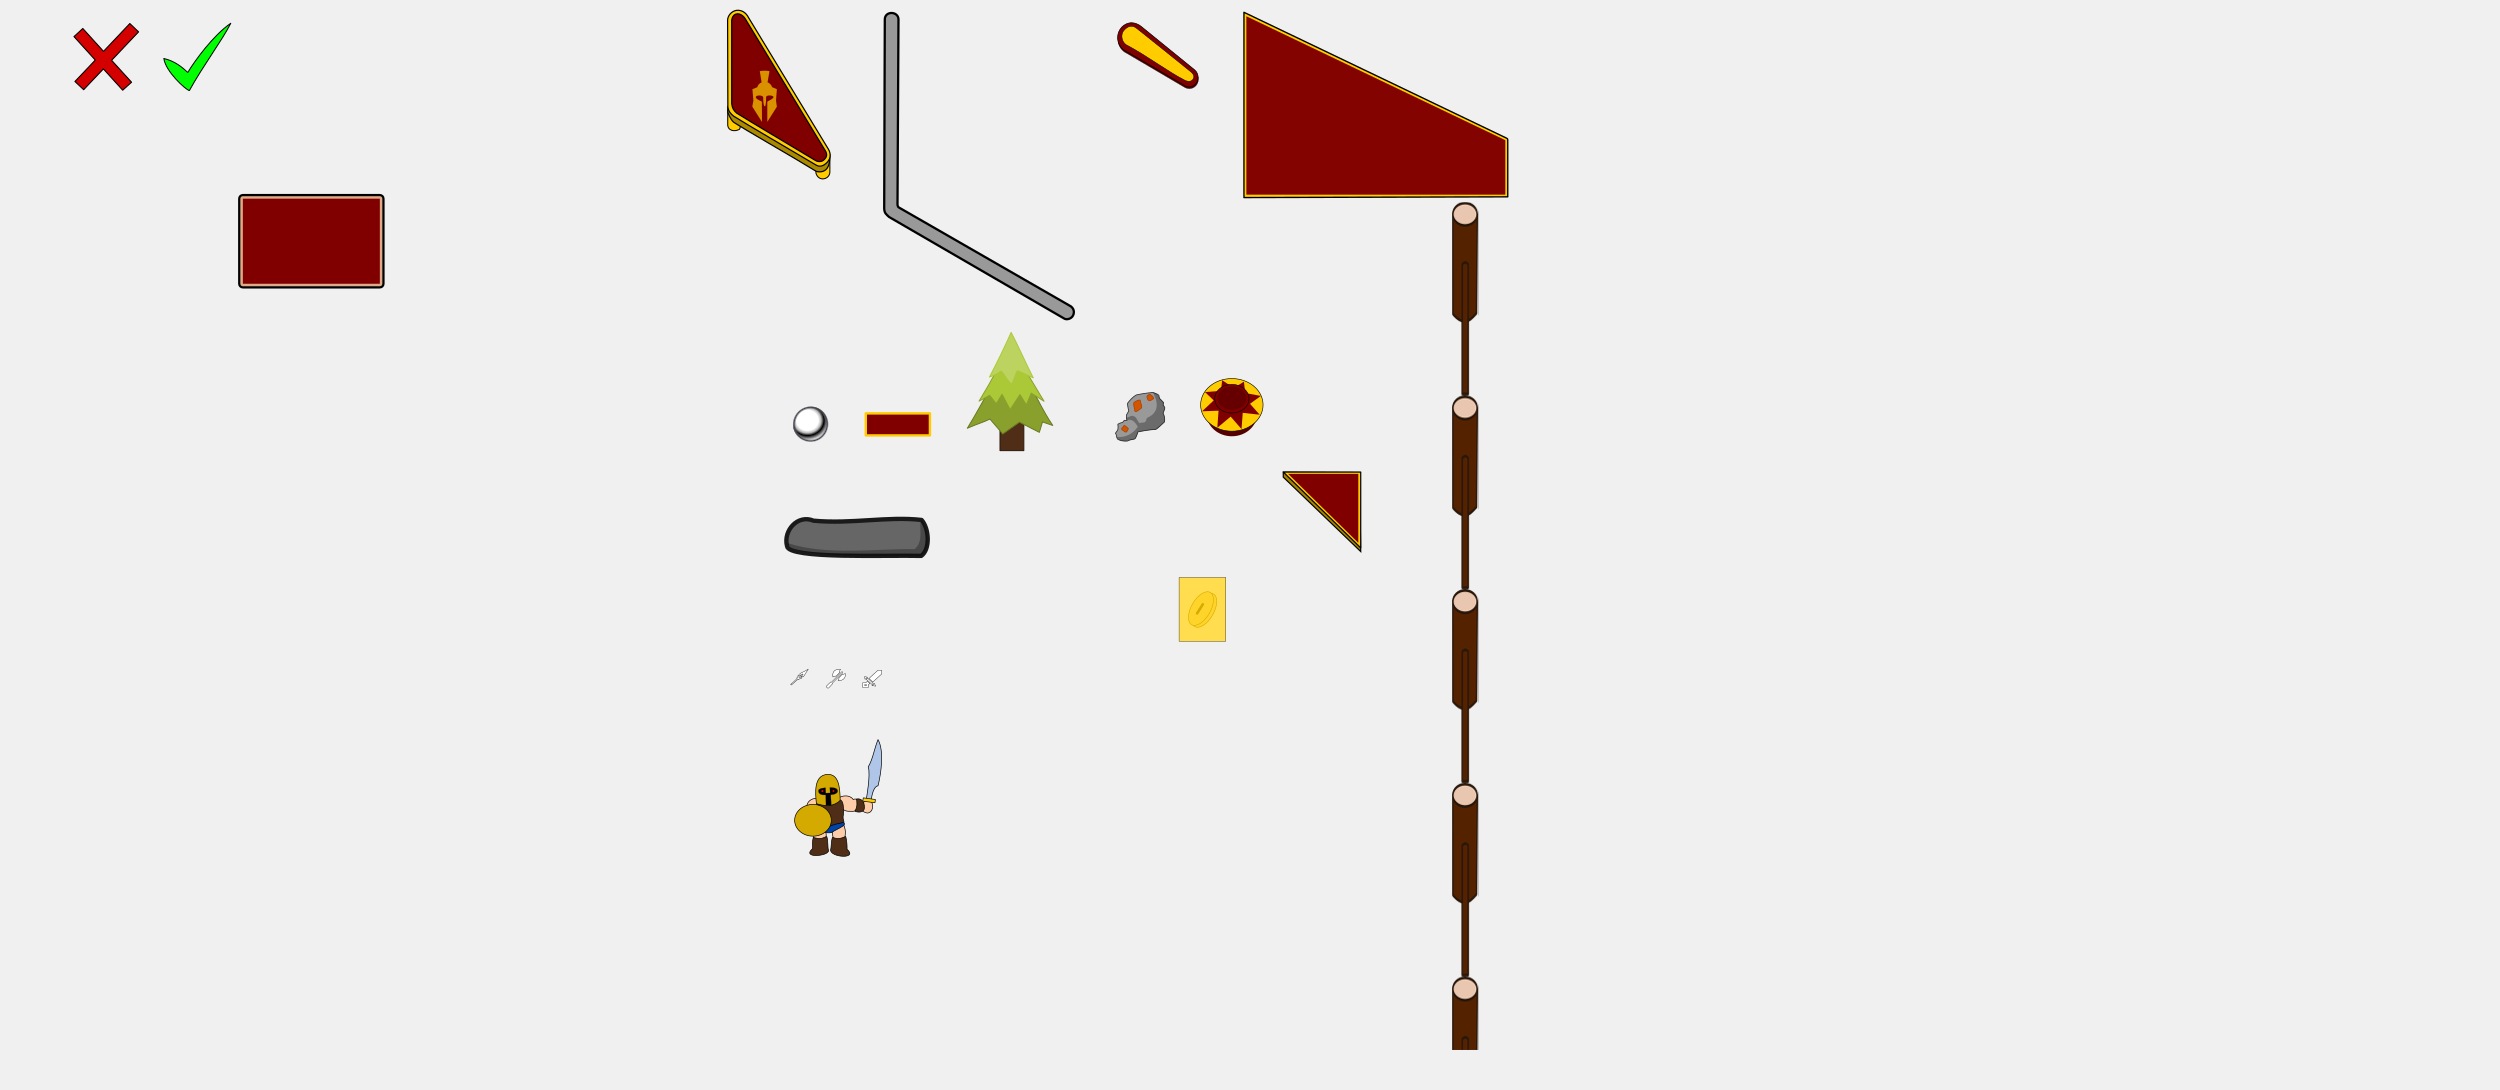
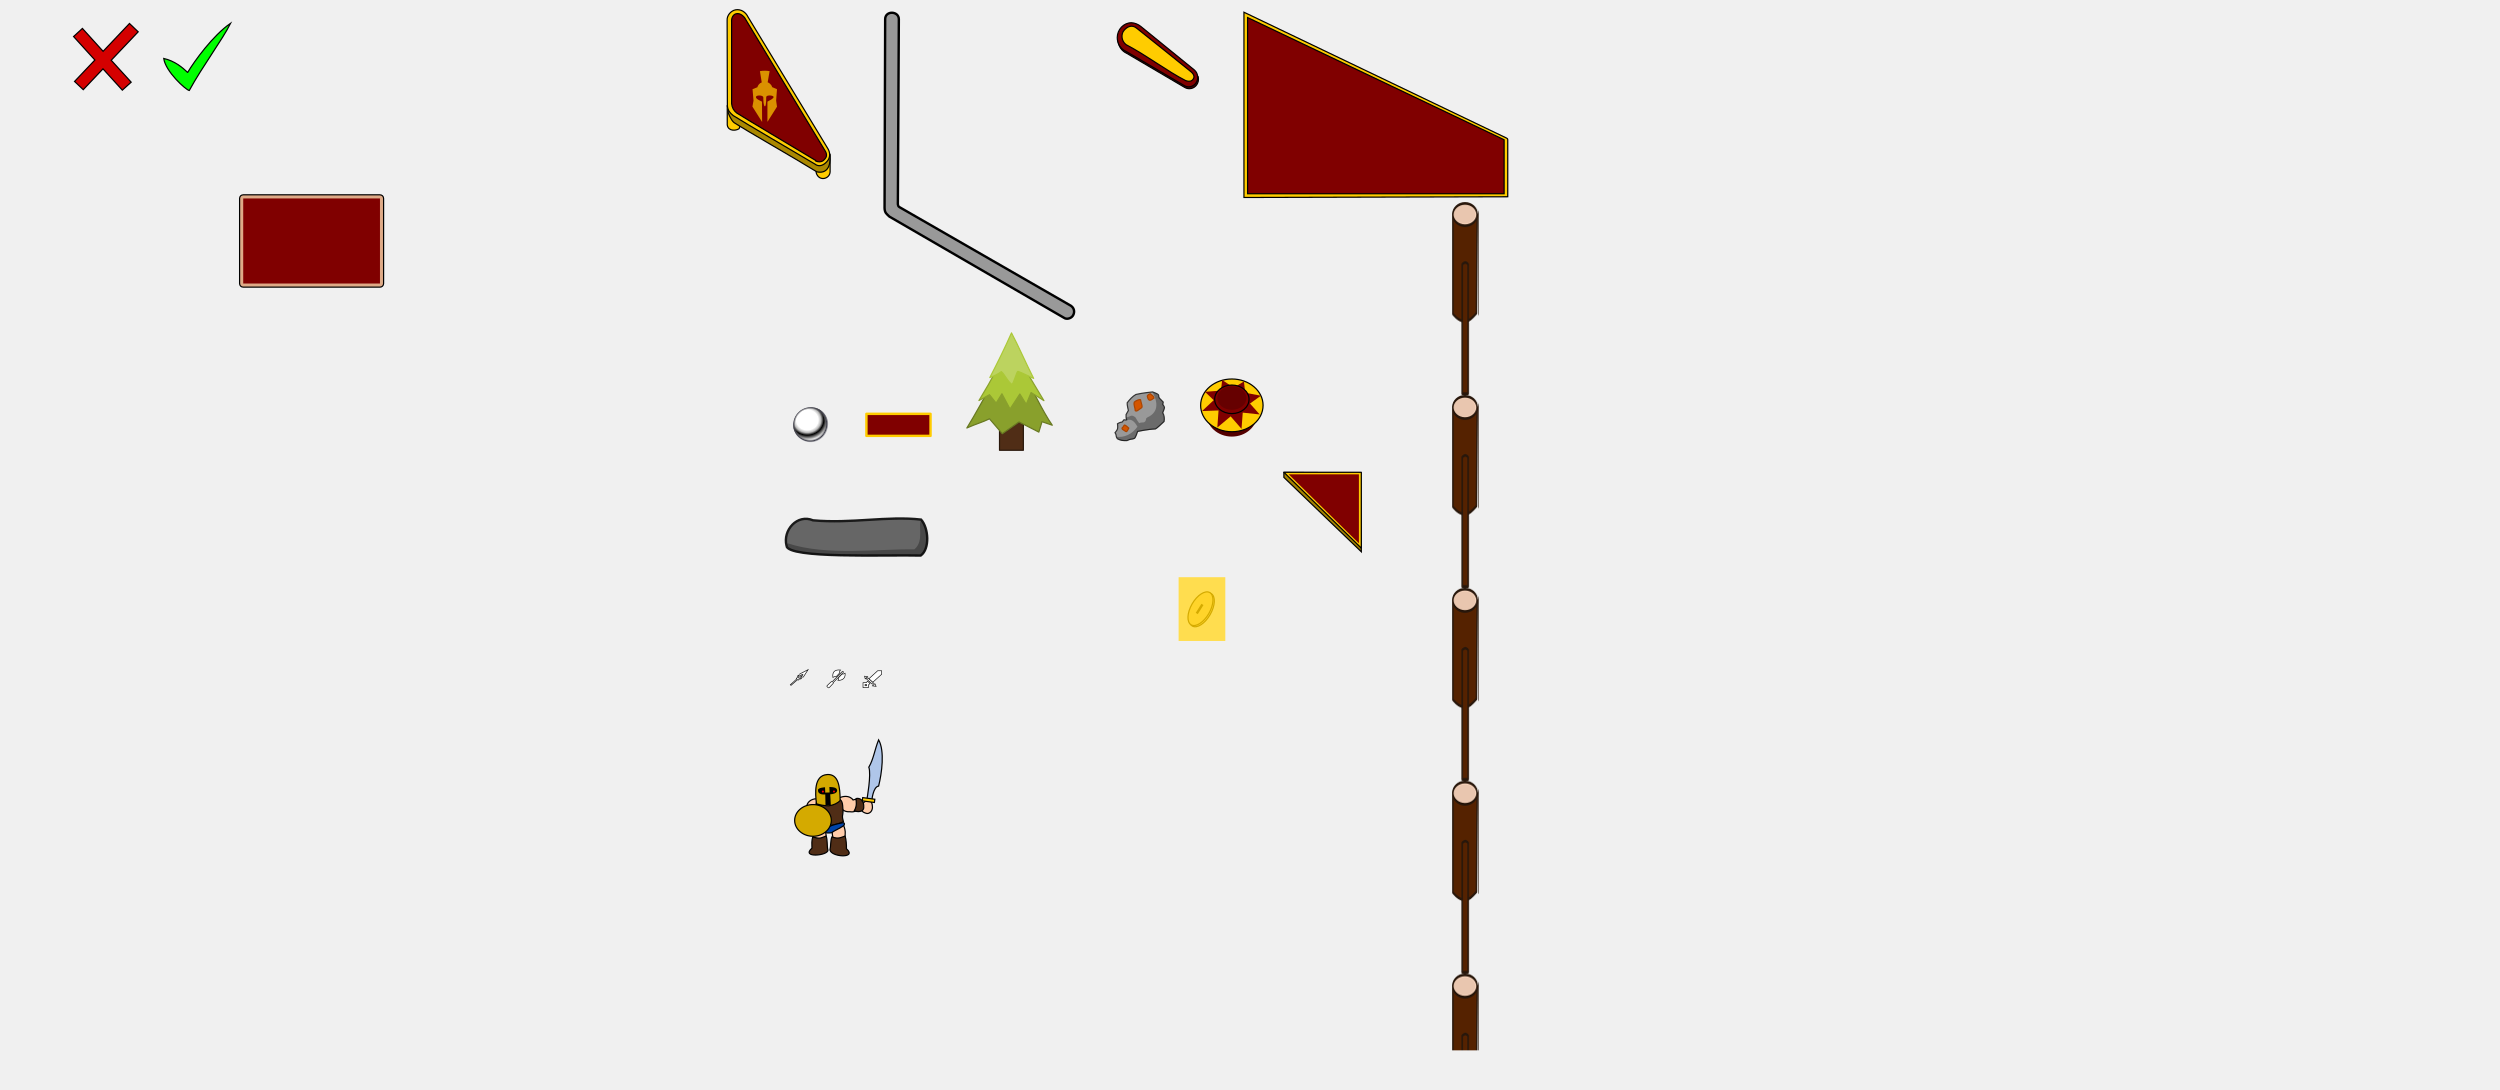
<svg xmlns="http://www.w3.org/2000/svg" xmlns:xlink="http://www.w3.org/1999/xlink" id="svg" width="2066" height="900" version="1.1" viewBox="0 0 2066 900">
  <defs>
-     <pattern id="pattern2065" patternTransform="matrix(1,0,0,1.165,1092,166.7)" xlink:href="#pattern1097" />
-     <radialGradient id="radialGradient6087-1" cx="285.3" cy="93.49" r="78.39" gradientTransform="matrix(.2322 0 0 .2135 601 327.4)" gradientUnits="userSpaceOnUse">
+     <pattern id="pattern2065" patternTransform="matrix(1 0 0 1.16 1092 167)" xlink:href="#pattern1097" />
+     <radialGradient id="radialGradient6087-1" cx="285" cy="93.5" r="78.4" gradientTransform="matrix(.232 0 0 .214 601 327)" gradientUnits="userSpaceOnUse">
      <stop stop-color="#fff" offset="0" />
      <stop stop-color="#fff" offset=".495" />
      <stop stop-color="#bababa" offset=".624" />
      <stop offset=".751" />
      <stop stop-color="#fff" offset="1" />
    </radialGradient>
-     <radialGradient id="radialGradient6065-2" cx="117.7" cy="103.6" r="78.39" gradientTransform="matrix(-.2505 0 0 -.2538 699.4 376.8)" gradientUnits="userSpaceOnUse">
+     <radialGradient id="radialGradient6065-2" cx="118" cy="104" r="78.4" gradientTransform="matrix(-.25 0 0 -.254 699 377)" gradientUnits="userSpaceOnUse">
      <stop stop-color="#fff" stop-opacity="0" offset="0" />
      <stop stop-color="#6c6c6c" stop-opacity="0" offset=".619" />
      <stop stop-color="#43434f" offset=".699" />
      <stop stop-color="#fff" stop-opacity="0" offset=".82" />
      <stop stop-color="#5d5d5d" offset="1" />
    </radialGradient>
-     <pattern id="pattern1097" width="21.6" height="137.4" patternTransform="translate(1286,292.1)" patternUnits="userSpaceOnUse">
-       <g transform="matrix(2.624,0,0,3.789,-2.755,-4.547)" stroke="#28170b">
-         <path d="m1.32 3.44v18.8c1.28.91 2.57 1.42 3.97 1.36 1.26-.1 1.98-.52 3.48-1.52l.261-18.5z" fill="#520" stroke-dashoffset="2.69" stroke-linejoin="round" stroke-width=".5" />
-         <ellipse cx="5.14" cy="3.55" rx="3.84" ry="2.1" fill="#e9c6af" fill-rule="evenodd" stop-color="#000000" stroke-width=".5" style="font-variation-settings:normal" />
-         <path d="m6.13 12.9v24.3h-1.87v-24.3c.08-.1.811-.35.941-.36.129 0 .711.16.93.36z" fill="#520" stroke-dashoffset="2.69" stroke-linejoin="round" stroke-width=".5" />
+     <pattern id="pattern1097" width="21.6" height="137.4" patternTransform="translate(1286 292)" patternUnits="userSpaceOnUse">
+       <g transform="matrix(2.62 0 0 3.79 -2.76 -4.55)" stroke="#28170b">
+         <path d="m1.32 3.44v18.8c1.28.91 2.57 1.42 3.97 1.36 1.26-.1 1.98-.52 3.48-1.52l.261-18.5z" fill="#520" stroke-linejoin="round" stroke-width=".5" />
+         <ellipse cx="5.14" cy="3.55" rx="3.84" ry="2.1" fill="#e9c6af" stroke-width=".5" />
+         <path d="m6.13 12.9v24.3h-1.87v-24.3c.08-.1.811-.35.941-.36.129 0 .711.16.93.36z" fill="#520" stroke-linejoin="round" stroke-width=".5" />
      </g>
    </pattern>
  </defs>
  <g id="$layer1">
-     <g id="$bend">
-       <path d="m734.7 179.3c-2.2-2.2-3.9-2.9-4-7.2l.5-156.1c.1-7.257 11.3-6.818 11.3.1l-.8 151.2c0 1.2-.3 3.3 1.2 4.2l142.1 81.7c3.3 2.5 2.8 6.3 1.2 8.4s-5.1 2.9-7 1.5z" fill="#999" stroke="#000" stroke-dashoffset="2.69" stroke-linecap="round" stroke-linejoin="round" stroke-width="1.89" />
+     <path id="$bend" d="m735 179c-2.2-2.2-3.9-2.9-4-7.2l.5-156c.1-7.26 11.3-6.82 11.3.1l-.8 151c0 1.2-.3 3.3 1.2 4.2l142 81.7c3.3 2.5 2.8 6.3 1.2 8.4s-5.1 2.9-7 1.5z" fill="#999" stroke="#000" stroke-width="2" />
+     <g id="$kicker">
+       <g stroke="#000">
+         <g>
+           <path d="m601 102v-14.5c12.5 2.28 11.4 17.1 9.6 19-4.1 2.3-10 1.1-9.6-4.5z" fill="#fc0" />
+           <path d="m686 142v-14.4c-14.1 3.2-11.2 1.2-11.5 15.2 2.3 7.6 11.3 5.1 11.5-.8z" fill="#fc0" />
+           <path d="m675 142c8.1 1.8 11.7-4.3 10.8-13.3-89.2-66.6-84-35.5-84-35.5s2.1 5.9 4.8 8.1c10.2 6.7 48.6 28.5 68.4 40.7z" fill="#a80" />
+         </g>
+         <path id="$kicker.fx" d="m674 136c3.1 1.9 6.4.8 9.4-2.5s2.7-7.4.8-10.6l-66.1-109c-1.8-3.73-5.6-6.51-10.1-5.8-4 .7-7.4 4.7-7.1 8.8l.2 70.7c.4 3.8 2.1 5.7 4.8 7.9 10.2 6.5 48.2 28.6 68.1 40.4z" fill="#fc0" />
+         <path d="m674 133c1.3.8 4.6 1.3 6.6-.5 1.9-1.8 2.6-3 2.4-4.9-.3-1.8-1-2.7-1.7-3.9 0 0-64.2-106-64.7-107s-1.2-2.39-3.1-3.94c-1.7-1.27-3.5-1.92-5.4-1.32-2.1.65-3.8 3.14-3.5 6.88v67.3c.4 3.47 1.7 5.73 4.2 7.74 9.3 5.92 47.1 28.3 65.2 39.2z" fill="#800000" />
+       </g>
+       <path id="$helmet.fx" d="m636 58.8-1.6 9.2c.7.3 3 1.4 3.7 4l4 1.7-.7 9.4.7 5.1-7.9 12.5v-16.7c1.5-.89 5.2-2.44 5.1-3.9-.1-1.4-6.1-1.9-6.1.2-.1.7.2 7.4-1.1 7.6-1.2-.23-1.3-5.28-1.3-7.42 0-1.89-5.8-2.15-6.1-.38-.2 1.63 3.2 2.98 5 3.9l.1 16.8-8-12.7.9-4.9-.8-9.5 4-1.6c.4-1.5 1.7-3.4 3.6-4l-1.5-9.3c2.9-.49 5.2-.46 8 0z" fill="#fc0" opacity=".709" />
    </g>
-     <g id="g_kicker">
-       <g stroke="#000" stroke-dashoffset="2.694">
-         <path d="m601.4 102.4v-14.5c12.5 2.28 11.4 17.1 9.6 19-4.1 2.3-10 1.1-9.6-4.5z" fill="#fc0" stroke-linecap="square" stroke-width=".847" />
-         <path d="m685.8 142.3v-14.4c-14.1 3.2-11.2 1.2-11.5 15.2 2.3 7.6 11.3 5.1 11.5-.8z" fill="#fc0" stroke-linecap="square" stroke-width=".847" />
-         <path d="m674.7 141.7c8.1 1.8 11.7-4.3 10.8-13.3-89.2-66.57-84-35.5-84-35.5s2.1 5.9 4.8 8.1c10.2 6.7 48.6 28.5 68.4 40.7z" fill="#a80" stroke-width="1.012" />
-         <path id="$kicker.fx" d="m674.4 136.4c3.1 1.9 6.4.8 9.4-2.5s2.7-7.4.8-10.6l-66.1-108.9c-1.8-3.73-5.6-6.509-10.1-5.8-4 .7-7.4 4.7-7.1 8.8l.2 70.7c.4 3.8 2.1 5.7 4.8 7.9 10.2 6.5 48.2 28.6 68.1 40.4z" fill="#fc0" />
-         <path id="$kicker.fx-8" d="m674.1 132.8c1.3.8 4.6 1.3 6.6-.5 1.9-1.8 2.6-3 2.4-4.9-.3-1.8-1-2.7-1.7-3.9 0 0-64.2-105.8-64.7-106.6s-1.2-2.39-3.1-3.94c-1.7-1.27-3.5-1.92-5.4-1.32-2.1.65-3.8 3.14-3.5 6.88v67.29c.4 3.47 1.7 5.73 4.2 7.74 9.3 5.92 47.1 28.3 65.2 39.2z" fill="#800000" />
-       </g>
-       <path id="$helmet.fx" d="m635.9 58.8-1.6 9.2c.7.3 3 1.4 3.7 4l4 1.7-.7 9.4.7 5.1-7.9 12.5v-16.7c1.5-.89 5.2-2.44 5.1-3.9-.1-1.4-6.1-1.9-6.1.2-.1.7.2 7.4-1.1 7.6-1.2-.23-1.3-5.28-1.3-7.42 0-1.89-5.8-2.15-6.1-.38-.2 1.63 3.2 2.98 5 3.9l.1 16.8-8-12.7.9-4.9-.8-9.5 4-1.6c.4-1.5 1.7-3.4 3.6-4l-1.5-9.3c2.9-.49 5.2-.46 8 0z" fill="#fc0" opacity=".709" />
+     <g id="$flipper" stroke="#000">
+       <path d="m924 34.4c.6 4.3 3.3 7.9 7 9.6l47.8 28.1c1.3.8 2.7 1.2 4.1 1.2 4.1 0 7.5-3.5 7.5-7.8 0-.7-.1-1.5-.3-2.2-17-10.7-45.8-22.8-66.1-28.9z" fill="#530000" />
+       <path d="m935 18.8c-6.4 0-11.7 5.6-11.7 12.3 0 4.9 2.8 9.4 7.1 11.3l47.9 28.1c1.2.8 2.6 1.3 4 1.3 4.1 0 7.5-3.5 7.5-7.8 0-2.4-1-4.6-2.7-6.1-14.8-12-29.6-24.1-44.4-36.1-2.1-1.72-5.2-2.94-7.7-3z" fill="#800000" />
+       <path d="m929 25c-2.7 2.87-2.5 8.85 1.6 11.9 17.8 9.38 33.7 21.8 49.2 29.7 3.8 1.34 5.4 0 6.2-1.15.8-1.12 1.6-3.22-1.7-6.09-14.7-12-29.7-23.8-44.5-35.7-4.3-3.83-8.2-1.56-10.8 1.3z" fill="#fc0" />
    </g>
-     <g id="g_flipper" fill-rule="evenodd" stroke="#000">
-       <path d="m924 34.4c.6 4.3 3.3 7.9 7 9.6l47.8 28.1c1.3.8 2.7 1.2 4.1 1.2 4.1 0 7.5-3.5 7.5-7.8 0-.7-.1-1.5-.3-2.2-17-10.72-45.8-22.79-66.1-28.9z" fill="#530000" stop-color="#000000" stroke-width=".176" style="font-variation-settings:normal" />
-       <path d="m935.3 18.8c-6.4 0-11.7 5.6-11.7 12.3 0 4.9 2.8 9.4 7.1 11.3l47.9 28.1c1.2.8 2.6 1.3 4 1.3 4.1 0 7.5-3.5 7.5-7.8 0-2.4-1-4.6-2.7-6.1-14.8-12.03-29.6-24.07-44.4-36.1-2.1-1.72-5.2-2.94-7.7-3z" fill="#800000" stop-color="#000000" stroke-width=".588" style="font-variation-settings:normal" />
-       <path d="m928.9 25c-2.7 2.87-2.5 8.85 1.6 11.9 17.8 9.38 33.7 21.79 49.2 29.74 3.8 1.34 5.4 0 6.2-1.15.8-1.12 1.6-3.22-1.7-6.09-14.7-11.95-29.7-23.83-44.5-35.7-4.3-3.83-8.2-1.56-10.8 1.3z" fill="#fc0" stop-color="#000000" stroke-width=".412" style="font-variation-settings:normal" />
+     <g id="$ball">
+       <circle cx="670" cy="351" r="14.5" fill="url(#radialGradient6087-1)" />
+       <circle cx="670" cy="351" r="14.5" fill="url(#radialGradient6065-2)" />
    </g>
-     <g stroke-width=".056">
-       <circle cx="669.9" cy="350.6" r="14.54" fill="url(#radialGradient6087-1)" stroke="#b0b0b0" />
-       <circle cx="669.9" cy="350.6" r="14.54" fill="url(#radialGradient6065-2)" stroke="#000" />
+     <path id="$plunger" d="m716 342h53v18.2h-53z" fill="#800000" stroke="#fc0" stroke-linejoin="round" stroke-width="2" />
+     <g id="$tree" stroke-linejoin="round">
+       <path d="m826 346h19.7v26.1h-19.7z" fill="#502d16" stroke="#28170b" />
+       <path d="m816 324s-10.9 20-17 29.7c8.1-3.6 12.6-4.6 18.7-7.6l10.6 12.3 13.8-9.7 16.4 8.4 2.6-8.6 8.5 2.9c-7.4-10.5-19.3-34.9-19.3-34.9z" fill="#89a02c" stroke="#677821" />
+       <path d="m844 300-19.9 3.8c-4.3 9.5-9.8 18.3-15.1 27.2l8.7-4.8 5.5 6.9 4.8-7.7 6.7 12.6 8.1-12.4 5.3 8.5 4-9.7 10.6 6.7z" fill="#abc837" stroke="#89a02c" />
+       <path d="m818 312c2.8-1 6.8-2.8 9.5-4.9 3.1 2.7 4.8 7.6 8.6 10.5 1.6 0 4-11 5.2-10.7 4 1.4 8.5 3.9 12.9 5.8-6.3-12.3-12.7-27.2-18.3-37.6-5.7 12.8-11.3 24.2-17.9 36.9z" fill="#bcd35f" stroke="#abc837" />
    </g>
-     <g stroke="#fc0" stroke-width="2">
-       <path id="$plunger" d="m715.5 341.6h53v18.2h-53z" fill="#800000" stop-color="#000000" stroke="#fc0" stroke-linecap="round" stroke-linejoin="round" stroke-width="2" />
-     </g>
-     <g id="g_tree" stroke-dashoffset="2.69" stroke-linecap="round" stroke-linejoin="round">
-       <path d="m826.4 346.3h19.7v26.1h-19.7z" fill="#502d16" stroke="#28170b" stroke-width=".815" />
-       <path d="m816.4 324.2s-10.9 20-17 29.7c8.1-3.6 12.6-4.6 18.7-7.6l10.6 12.3 13.8-9.7 16.4 8.4 2.6-8.6 8.5 2.9c-7.4-10.5-19.3-34.9-19.3-34.9z" fill="#89a02c" stroke="#677821" stroke-width=".815" />
-       <path d="m844.1 300.5-19.9 3.8c-4.3 9.5-9.8 18.3-15.1 27.2l8.7-4.8 5.5 6.9 4.8-7.7 6.7 12.6 8.1-12.4 5.3 8.5 4-9.7 10.6 6.7z" fill="#abc837" stroke="#89a02c" stroke-width=".816" />
-       <path d="m817.7 311.6c2.8-1 6.8-2.8 9.5-4.9 3.1 2.7 4.8 7.6 8.6 10.5 1.6 0 4-11 5.2-10.7 4 1.4 8.5 3.9 12.9 5.8-6.3-12.3-12.7-27.2-18.3-37.6-5.7 12.8-11.3 24.2-17.9 36.9z" fill="#bcd35f" stroke="#abc837" stroke-width=".815" />
-     </g>
-     <g id="g_iron">
-       <path d="m931.3 347.4c-.4-1.3-.5-3.3-.4-4.4.7-1.3 1.9-3.4 1.9-3.4s-1.2-4.7-1-6.3c2-2.7 4.5-5.4 7.2-6.9 5.3-1.3 13.8-2.1 13.8-2.1s4.2 1.5 4.7 2.2c.7.9-.1 1.2.9 2.9 1.2 1.2 3.2 3.3 3.2 3.3l-.4 1.9s1.3 1.8 1.4 2.4c-.1 1.8-.9 2.7-1.4 4.5 1.3 2.5 1.5 4.4 1.1 7.2-2.5 2.3-5.5 5.3-7.2 6.2-5.1 0-14.7 2-14.7 2s-1.1 3.7-2.2 5.4c-.3.5-1.7.8-2.2.9-1.6.1-3 .6-4.4 1.3-2.6.2-5.7-.2-7.9-1.5-.6-.8-.8-1.5-.9-1.9-.1-2-1-3.1-1-3.1s1.7-2.1 2-3.1c.4-1.4 0-4.3 0-4.3s2.2-1.4 3.8-1.4c.8-.9 1.6-1.9 1.6-1.9s.9.4 2.1.1z" fill="#999" stroke="#333" stroke-dashoffset="2.69" stroke-linecap="round" stroke-linejoin="round" stroke-width=".7" />
-       <path d="m927.7 353.4c.3-.2.8-1.6 1.4-1.8 1.3.5 2.6 1.9 3.4 2.6-.8 1.4-1.4 3.4-2.4 2.8-1.7-1.2-4.6-2.2-2.4-3.6zm20.1-25.7c1 5.1 2.9 3.6 5.6 1.6-.5-1.8-1.6-2.2-3.2-3.5-1.1.5-1.9.8-2.4 1.9zm-10.7 5c1.3-1.3 4.3-2.4 5.1-2 .4 2.7 2.3 6.3.6 6.9-2 1.1-3.7 3.3-4.9 2.2-.1-2.6-1.6-4.9-.8-7.1z" fill="#d45500" stroke="#a40" stroke-dashoffset="2.69" stroke-linecap="round" stroke-linejoin="round" stroke-width=".7" />
-       <path d="m950.3 344.1c-1 .6-2 .8-2.8 1.8-.6 4.9-3.4 2.5-5.8 3.9-1-1.3-2.4-3.5-3-4.7-3.6-3-4.2-.6-7.7 0 0 .8.1 1.7.3 2.3 4.6-1.9 7.3 2.4 9 5.3-4.2 6-10.8 9.3-17.5 8.3 3.7 5.8 8.6 2.9 13.2 2.3 2.5-.4 2.9-1.5 4.4-6.3 19.7-3.8 11.9.7 21.8-8.2.8-2.7-.1-5-1-7.3.5-1.6 1.2-3.1 1.4-4.5-2.7-3.5 1.1-3.6-4.2-7.6-.9-3.1-1.9-4.3-5.6-5.1 6.3 11.8 1.8 17.3-2.5 19.8z" opacity=".304" />
+     <g id="$iron">
+       <path d="m931 347c-.4-1.3-.5-3.3-.4-4.4.7-1.3 1.9-3.4 1.9-3.4s-1.2-4.7-1-6.3c2-2.7 4.5-5.4 7.2-6.9 5.3-1.3 13.8-2.1 13.8-2.1s4.2 1.5 4.7 2.2c.7.9-.1 1.2.9 2.9 1.2 1.2 3.2 3.3 3.2 3.3l-.4 1.9s1.3 1.8 1.4 2.4c-.1 1.8-.9 2.7-1.4 4.5 1.3 2.5 1.5 4.4 1.1 7.2-2.5 2.3-5.5 5.3-7.2 6.2-5.1 0-14.7 2-14.7 2s-1.1 3.7-2.2 5.4c-.3.5-1.7.8-2.2.9-1.6.1-3 .6-4.4 1.3-2.6.2-5.7-.2-7.9-1.5-.6-.8-.8-1.5-.9-1.9-.1-2-1-3.1-1-3.1s1.7-2.1 2-3.1c.4-1.4 0-4.3 0-4.3s2.2-1.4 3.8-1.4c.8-.9 1.6-1.9 1.6-1.9s.9.4 2.1.1z" fill="#999" stroke="#333" />
+       <path d="m928 353c.3-.2.8-1.6 1.4-1.8 1.3.5 2.6 1.9 3.4 2.6-.8 1.4-1.4 3.4-2.4 2.8-1.7-1.2-4.6-2.2-2.4-3.6zm20.1-25.7c1 5.1 2.9 3.6 5.6 1.6-.5-1.8-1.6-2.2-3.2-3.5-1.1.5-1.9.8-2.4 1.9zm-10.7 5c1.3-1.3 4.3-2.4 5.1-2 .4 2.7 2.3 6.3.6 6.9-2 1.1-3.7 3.3-4.9 2.2-.1-2.6-1.6-4.9-.8-7.1z" fill="#d45500" stroke="#a40" />
+       <path d="m950 344c-1 .6-2 .8-2.8 1.8-.6 4.9-3.4 2.5-5.8 3.9-1-1.3-2.4-3.5-3-4.7-3.6-3-4.2-.6-7.7 0 0 .8.1 1.7.3 2.3 4.6-1.9 7.3 2.4 9 5.3-4.2 6-10.8 9.3-17.5 8.3 3.7 5.8 8.6 2.9 13.2 2.3 2.5-.4 2.9-1.5 4.4-6.3 19.7-3.8 11.9.7 21.8-8.2.8-2.7-.1-5-1-7.3.5-1.6 1.2-3.1 1.4-4.5-2.7-3.5 1.1-3.6-4.2-7.6-.9-3.1-1.9-4.3-5.6-5.1 6.3 11.8 1.8 17.3-2.5 19.8z" opacity=".3" />
    </g>
    <g id="$gold">
-       <path d="m974.4 477.2h38.6v52.7h-38.6z" fill="#ffdd4f" stroke="#2b2200" stroke-dashoffset="2.7" stroke-linecap="round" stroke-linejoin="round" stroke-width=".329" />
+       <path d="m974 477h38.6v52.7h-38.6z" fill="#ffdd4f" />
      <g stroke="#d4aa00">
-         <path d="m1002 508.4a7.991 15.51 30 01-14.6 9.4 7.991 15.51 30 01.8-17.4 7.991 15.51 30 0114.8-9.4 7.991 15.51 30 01-1 17.4" fill="#ffd42a" fill-rule="evenodd" stop-color="#000000" stroke-width=".47" style="font-variation-settings:normal" />
-         <path d="m999.4 506.9a7.991 15.51 30 01-14.6 9.4 7.991 15.51 30 01.8-17.4 7.991 15.51 30 0114.4-9.4 7.991 15.51 30 01-.6 17.4" fill="#ffd42a" fill-rule="evenodd" stop-color="#000000" stroke-width=".47" style="font-variation-settings:normal" />
-         <path d="m989.3 506.9 4.7-7.5" fill="#a80" stroke-dashoffset="2.7" stroke-linecap="round" stroke-linejoin="round" stroke-width="2.115" />
+         <path d="m1e3 508a7.99 15.5 30 01-14.6 9.4 7.99 15.5 30 01.8-17.4 7.99 15.5 30 0114.8-9.4 7.99 15.5 30 01-1 17.4" fill="#ffd42a" />
+         <path d="m999 507a7.99 15.5 30 01-14.6 9.4 7.99 15.5 30 01.8-17.4 7.99 15.5 30 0114.4-9.4 7.99 15.5 30 01-.6 17.4" fill="#ffd42a" />
+         <path d="m989 507 4.7-7.5" fill="#a80" stroke-linejoin="round" stroke-width="2" />
      </g>
    </g>
-     <g id="g_lance" fill="#fff" stroke="#000" stroke-width=".3">
-       <path d="m661.1 558.7 2-1.8.6.5-1.9 1.8h2.2l3.9-6.1-6.8 3.5z" />
-       <path d="m660.3 557.7v2.3h2.5l-.7.8h-1.1l-1.1 1-.4-.5-5.5 4.8-.6-.5 5.4-4.9-.4-.4 1-.9v-1.1z" />
+     <g id="$lance" fill="#fff" stroke="#000" stroke-width=".5">
+       <path d="m661 559 2-1.8.6.5-1.9 1.8h2.2l3.9-6.1-6.8 3.5z" />
+       <path d="m660 558v2.3h2.5l-.7.8h-1.1l-1.1 1-.4-.5-5.5 4.8-.6-.5 5.4-4.9-.4-.4 1-.9v-1.1z" />
    </g>
-     <g id="g_sword" fill="#fff" stroke="#000">
-       <g stroke-width=".3">
-         <path d="m718.1 560.7 7.3-6.7h3.3v2.9l-7.4 6.7z" />
-         <path d="m715.8 561.3 1.1-.9 4.8 4.4-1 .9z" />
-         <path d="m714.9 561.4 2-1.8-2.5-.4z" />
-         <path d="m722.6 564.8-2 1.8 3 .4z" />
+     <g id="$sword" fill="#fff" stroke="#000" stroke-width=".5">
+       <path d="m718 561 7.3-6.7h3.3v2.9l-7.4 6.7z" />
+       <path d="m716 561 1.1-.9 4.8 4.4-1 .9z" />
+       <path d="m715 561 2-1.8-2.5-.4z" />
+       <path d="m723 565-2 1.8 3 .4z" />
+       <path d="m717 563-1.3 1.2h-2.5v4h4.5v-2.2l1.3-1.2zm-2.1 2.6h1.2v1.1h-1.2z" />
+     </g>
+     <g id="$gutter" stroke="#000">
+       <path d="m1028 10.2v153l218-.6v-46.8c0-.7 0-1.2-1-1.7-29-14-217-104-217-104z" color="#000000" fill="#fc0" />
+       <path d="m1031 14.5 212 101v44.6h-212z" color="#000000" fill="#800000" />
+     </g>
+     <g id="$small-mine-wall" stroke-width="2">
+       <path d="m650 451c-3.3-12.8 8.8-26.5 21.9-21 31.4 2.9 61.5-3.8 89.3-.6 6.2 6.9 7.4 24.2-.3 29.7-28.4-.8-110 2.9-111-8.1z" fill="#666" stroke="#1a1a1a" />
+       <path d="m756 454c-29.2-.6-73 5.7-105-5-5.5 12.8 65.1 10.7 110 10.6 7.7-5.5 6.5-22.8.3-29.8-3.2 3.4 2.9 17.3-5.7 24.2z" opacity=".3" />
+     </g>
+     <path id="$check" d="m107 19.4-21.8 23-17.1-18.9-7.3 6.7 17.6 19.4-16.8 17.7 7.2 6.8 16.3-17.2 16 17.6 7.3-6.6-16.5-18.1 22.3-23.5z" fill="#d40000" stroke="#000" />
+     <path id="$cross" d="m155 59.8c-4.2-4-10.6-9.42-19.7-11.5 1.5 10.9 18.3 26 21.1 26.5 11.1-20.3 27.4-42 34.2-55.6-14.6 10-30 31.4-35.5 40.6z" fill="#0f0" stroke="#000" />
+     <g id="$fence">
+       <path d="m1200 167h22v701h-22z" fill="url(#pattern2065)" />
+     </g>
+     <g id="$sign">
+       <path d="m201 161c-1.7 0-3 1.3-3 3v70.3c0 1.7 1.3 3 3 3h113c1.7 0 3-1.3 3-3v-70.3c0-1.7-1.3-3-3-3z" fill="#deaa87" stroke="#000" />
+       <path d="m201 164h113v70.3h-113z" fill="#800000" />
+     </g>
+     <g id="$enemy">
+       <g stroke="#000">
+         <path d="m721 667c0 3.1-2 5.3-4.5 5.3-8.9-2-4.5-9.7.8-10.9 2.5 0 3.7 2.5 3.7 5.6zm-27.2-7.7c2.4-1.2 8-2.5 11.2 1.8 1.4-.4.8-.5 2.8-.3 4.6 5.8.7 11.1-5.5 10-6.7.6-10.1-5.5-8.5-11.5zm-6.1 27.3c.4 17.7 11.2 14.5 10.8.8-.2-2.4-1.1-5.1-1.8-6-2 1.5-7 3.9-9 5.2zm-15.2 1.6c-.9 2.7-.2 8.7 4 8.5 2.8-.2 6.3-2.8 6.2-6.3-.5-7.9-7.2-4-10.2-2.2zm2.3-14.7c-4.5 0-8.1-3-8.1-6.7s3.6-6.7 8.1-6.7" fill="#fca" />
+         <path d="m706 670c2.5-4.4 1.5-7.6 1.4-10.1 3-.7 6.8 1.2 6.4 7.5-.2 3.8-5.3 3.8-7.8 2.6zm-7.6 20.9c.9 3 1.2 7.6 1.1 10.5 9.5 8.5-13.9 6.9-13.6.5.8-2.5.3-7.2 1.6-10.3 5.5 2 7.2.5 10.9-.7zm-26.8.8c-.9 3.1-.7 6.2-.6 9.2-9.5 8.4 13.5 6.3 13.2 1.6-.9-2.5-.2-8.6-1.5-11.6-5.8 2.3-5.3 2.1-11.1.8zm3.6-30.9c-4.3 18.2 1.5 26.8 21.8 18.3-1.5-5.5-.5-4.1-.3-8.5-.6-4.2.7-10.1-5-10.6-4.9.7-11.5.5-16.4.8z" fill="#502d16" />
+         <path d="m681 687c.8 1.7 4.1 1.4 6.1 1.2 3.1-2.2 5.9-3 9.7-5.6 1.8-1.2 1.1-3.5-1.1-2.5-7.9 1.4-14.3 3.9-14.7 6.9z" fill="#04a" />
+         <path id="$armor.fx" d="m687 678c0 7.2-6.8 13.1-15.1 13.1-8.4 0-15.2-5.9-15.2-13.1s6.8-13.1 15.2-13.1c8.3 0 15.1 5.9 15.1 13.1m7.3-16.5c-.1-11.3-1.3-22.1-10.8-21.4-11 .8-9.8 15.3-8.8 24.1 2.4 1.1 8 1.8 10.3 1.7 3.6-.4 7.5-2.2 9.3-4.4z" fill="#d4aa00" />
      </g>
-       <path d="m716.8 563-1.3 1.2h-2.5v4h4.5v-2.2l1.3-1.2zm-2.1 2.6h1.2v1.1h-1.2z" stroke-width=".3" />
+       <path d="m682 655 3.6-.1-.2-4.5s5.4-.2 6.2 1.9c1.5 3.9-5.5 4.1-5.5 4.1l.5 8.9h-4.4l-.2-8.8s-6.3.9-6-3.7c.1-1.9 5.8-2.2 5.8-2.2z" />
+       <path d="m718 634c3.9-6.6 4.9-14.7 8.1-22.6 5.2 9.3 2.6 27.6 0 38.2-4.6.6-5.6 11.8-5.6 11.8l-4.1-.7s3.8-20.6 1.6-26.7z" fill="#afc6e9" stroke="#000" />
+       <path d="m690 654a.839.839 0 01-.8.9.839.839 0 01-.8-.9.839.839 0 01.8-.8.839.839 0 01.8.8m-9.1.2a.839.839 0 01-.8.8.839.839 0 01-.9-.8.839.839 0 01.9-.9.839.839 0 01.8.9z" fill="#f00" />
+       <path transform="rotate(7.82)" d="m796 556h10.1v2.7h-10.1z" fill="#fc0" stroke="#000" />
    </g>
-     <g id="g_gutter" shape-rendering="auto">
-       <path d="m1028 10.17v153.1l218-.6v-46.8c0-.7 0-1.2-1-1.7-29-14-217-104-217-104z" color="#000000" color-rendering="auto" dominant-baseline="auto" fill="#fc0" image-rendering="auto" solid-color="#000000" stop-color="#000000" stroke="#000" stroke-linecap="round" stroke-linejoin="round" stroke-width="1.134" style="font-feature-settings:normal;font-variant-alternates:normal;font-variant-caps:normal;font-variant-east-asian:normal;font-variant-ligatures:normal;font-variant-numeric:normal;font-variant-position:normal;font-variation-settings:normal;inline-size:0;isolation:auto;mix-blend-mode:normal;shape-margin:0;shape-padding:0;text-decoration-color:#000000;text-decoration-line:none;text-decoration-style:solid;text-indent:0;text-orientation:mixed;text-transform:none;white-space:normal" />
-       <path d="m1030 13.45 214 102.4v45h-214z" color="#000000" color-rendering="auto" dominant-baseline="auto" fill="#800000" fill-opacity=".984" image-rendering="auto" solid-color="#000000" stop-color="#000000" style="font-feature-settings:normal;font-variant-alternates:normal;font-variant-caps:normal;font-variant-east-asian:normal;font-variant-ligatures:normal;font-variant-numeric:normal;font-variant-position:normal;font-variation-settings:normal;inline-size:0;isolation:auto;mix-blend-mode:normal;shape-margin:0;shape-padding:0;text-decoration-color:#000000;text-decoration-line:none;text-decoration-style:solid;text-indent:0;text-orientation:mixed;text-transform:none;white-space:normal" />
+     <g id="$bumper">
+       <ellipse cx="1018" cy="342" rx="21" ry="18.8" fill="#540000" />
+       <ellipse cx="1018" cy="335" rx="25.8" ry="21.8" fill="#fc0" stroke="#000" />
+       <path d="m1010 314-1 8.8-13.2 1 7.2 6.9-9.6 9 13.6-.5-1 14.1 11-9.2 9 10.3 1-13.4 14 1.5-8-9 9-6.5-13-2.4-1-9.4-7 4.3-4-.8z" fill="#800000" stroke-width="2" />
+       <ellipse cx="1018" cy="330" rx="14.2" ry="11.8" fill="#800000" stroke="#000" />
+       <ellipse cx="1018" cy="329" rx="12" ry="9.7" fill="#600" />
    </g>
-     <g id="$small-mine-wall" stroke-width="3.614">
-       <path d="m650.4 451.3c-3.3-12.8 8.8-26.5 21.9-21 31.4 2.9 61.5-3.8 89.3-.6 6.2 6.9 7.4 24.2-.3 29.7-28.4-.8-109.8 2.9-110.9-8.1z" fill="#666" stroke="#1a1a1a" stroke-dashoffset="2.69" stroke-linecap="round" stroke-linejoin="round" />
-       <path d="m755.8 453.8c-29.2-.6-73 5.7-104.8-5-1 11.7 65.1 10.7 110.2 10.6 7.7-5.5 6.5-22.8.3-29.8-3.2 3.4 2.9 17.3-5.7 24.2z" opacity=".294" />
+     <g id="$deflector">
+       <path d="m1125 456-64-61.5v-4.1l63 .3z" fill="#a68400" stroke="#000" />
+       <path d="m1125 453-64-62.7h64z" fill="#fc0" stroke="#000" stroke-linejoin="round" />
+       <path d="m1123 449-58-57h58z" fill="#800000" />
    </g>
-     <path id="g_check" d="m107.3 19.44-21.77 23-17.1-18.9-7.3 6.7 17.6 19.4-16.8 17.7 7.2 6.8 16.3-17.2 15.97 17.6 7.3-6.6-16.47-18.1 22.27-23.5z" color="#000000" color-rendering="auto" dominant-baseline="auto" fill="#d40000" image-rendering="auto" shape-rendering="auto" solid-color="#000000" stop-color="#000000" stroke="#000" stroke-dashoffset="2.69" stroke-linejoin="round" stroke-width=".889" style="font-feature-settings:normal;font-variant-alternates:normal;font-variant-caps:normal;font-variant-east-asian:normal;font-variant-ligatures:normal;font-variant-numeric:normal;font-variant-position:normal;font-variation-settings:normal;inline-size:0;isolation:auto;mix-blend-mode:normal;shape-margin:0;shape-padding:0;text-decoration-color:#000000;text-decoration-line:none;text-decoration-style:solid;text-indent:0;text-orientation:mixed;text-transform:none;white-space:normal" />
-     <path id="g_cross" d="m155.1 59.84c-4.2-4-10.6-9.42-19.7-11.5 1.5 10.92 18.3 26 21.1 26.5 11.1-20.26 27.4-41.96 34.2-55.6-14.6 10.02-30 31.4-35.5 40.6z" color="#000000" color-rendering="auto" dominant-baseline="auto" fill="#0f0" image-rendering="auto" shape-rendering="auto" solid-color="#000000" stop-color="#000000" stroke="#000" stroke-dashoffset="2.69" stroke-linecap="round" stroke-linejoin="round" stroke-width=".823" style="font-feature-settings:normal;font-variant-alternates:normal;font-variant-caps:normal;font-variant-east-asian:normal;font-variant-ligatures:normal;font-variant-numeric:normal;font-variant-position:normal;font-variation-settings:normal;inline-size:0;isolation:auto;mix-blend-mode:normal;shape-margin:0;shape-padding:0;text-decoration-color:#000000;text-decoration-line:none;text-decoration-style:solid;text-indent:0;text-orientation:mixed;text-transform:none;white-space:normal" />
-     <g id="$fence">
-       <rect x="1200" y="167.1" width="21.63" height="700.6" fill="url(#pattern2065)" opacity=".999" stop-color="#000000" stroke-linecap="round" stroke-linejoin="round" stroke-width=".324" />
-     </g>
-     <g id="g_sign" shape-rendering="auto" stroke-width="1.851">
-       <path d="m200.7 161.2c-1.7 0-3 1.3-3 3v70.3c0 1.7 1.3 3 3 3h113.2c1.7 0 3-1.3 3-3v-70.3c0-1.7-1.3-3-3-3z" color="#000000" color-rendering="auto" dominant-baseline="auto" fill="#deaa87" image-rendering="auto" solid-color="#000000" stop-color="#000000" stroke="#000" stroke-dashoffset="2.69" stroke-linejoin="round" style="font-feature-settings:normal;font-variant-alternates:normal;font-variant-caps:normal;font-variant-east-asian:normal;font-variant-ligatures:normal;font-variant-numeric:normal;font-variant-position:normal;font-variation-settings:normal;inline-size:0;isolation:auto;mix-blend-mode:normal;shape-margin:0;shape-padding:0;text-decoration-color:#000000;text-decoration-line:none;text-decoration-style:solid;text-indent:0;text-orientation:mixed;text-transform:none;white-space:normal" />
-       <path d="m200.7 164.2h113.2v70.3h-113.2z" color="#000000" color-rendering="auto" dominant-baseline="auto" fill="#800000" image-rendering="auto" solid-color="#000000" stop-color="#000000" style="font-feature-settings:normal;font-variant-alternates:normal;font-variant-caps:normal;font-variant-east-asian:normal;font-variant-ligatures:normal;font-variant-numeric:normal;font-variant-position:normal;font-variation-settings:normal;inline-size:0;isolation:auto;mix-blend-mode:normal;shape-margin:0;shape-padding:0;text-decoration-color:#000000;text-decoration-line:none;text-decoration-style:solid;text-indent:0;text-orientation:mixed;text-transform:none;white-space:normal" />
-     </g>
-     <g id="g_enemy">
-       <g stroke="#000" stroke-width=".562">
-         <path d="m721.1 666.6c0 3.1-2 5.3-4.5 5.3-8.9-2-4.5-9.7.8-10.9 2.5 0 3.7 2.5 3.7 5.6zm-27.2-7.7c2.4-1.2 8-2.5 11.2 1.8 1.4-.4.8-.5 2.8-.3 4.6 5.8.7 11.1-5.5 10-6.7.6-10.1-5.5-8.5-11.5zm-6.1 27.3c.4 17.7 11.2 14.5 10.8.8-.2-2.4-1.1-5.1-1.8-6-2 1.5-7 3.9-9 5.2zm-15.2 1.6c-.9 2.7-.2 8.7 4 8.5 2.8-.2 6.3-2.8 6.2-6.3-.5-7.9-7.2-4-10.2-2.2zm2.3-14.7c-4.5 0-8.1-3-8.1-6.7s3.6-6.7 8.1-6.7" fill="#fca" fill-rule="evenodd" stop-color="#000000" style="font-variation-settings:normal" />
-         <path d="m706.5 670.4c2.5-4.4 1.5-7.6 1.4-10.1 3-.7 6.8 1.2 6.4 7.5-.2 3.8-5.3 3.8-7.8 2.6zm-7.6 20.9c.9 3 1.2 7.6 1.1 10.5 9.5 8.5-13.9 6.9-13.6.5.8-2.5.3-7.2 1.6-10.3 5.5 2 7.2.5 10.9-.7zm-26.8.8c-.9 3.1-.7 6.2-.6 9.2-9.5 8.4 13.5 6.3 13.2 1.6-.9-2.5-.2-8.6-1.5-11.6-5.8 2.3-5.3 2.1-11.1.8zm3.6-30.9c-4.3 18.2 1.5 26.8 21.8 18.3-1.5-5.5-.5-4.1-.3-8.5-.6-4.2.7-10.1-5-10.6-4.9.7-11.5.5-16.4.8z" fill="#502d16" stroke-dashoffset="2.69" stroke-linejoin="round" />
-         <path d="m681 686.9c.8 1.7 4.1 1.4 6.1 1.2 3.1-2.2 5.9-3 9.7-5.6 1.8-1.2 1.1-3.5-1.1-2.5-7.9 1.4-14.3 3.9-14.7 6.9z" fill="#04a" stroke-dashoffset="2.69" stroke-linejoin="round" />
-         <path id="$armor.fx" d="m687 677.9c0 7.2-6.8 13.1-15.1 13.1-8.4 0-15.2-5.9-15.2-13.1s6.8-13.1 15.2-13.1c8.3 0 15.1 5.9 15.1 13.1m7.3-16.5c-.1-11.3-1.3-22.1-10.8-21.4-11 .8-9.8 15.3-8.8 24.1 2.4 1.1 8 1.8 10.3 1.7 3.6-.4 7.5-2.2 9.3-4.4z" fill="#d4aa00" fill-rule="evenodd" stop-color="#000000" style="font-variation-settings:normal" />
-       </g>
-       <path d="m682.4 655.4 3.6-.1-.2-4.5s5.4-.2 6.2 1.9c1.5 3.9-5.5 4.1-5.5 4.1l.5 8.9h-4.4l-.2-8.8s-6.3.9-6-3.7c.1-1.9 5.8-2.2 5.8-2.2z" stroke="#28170b" stroke-dashoffset="2.69" stroke-linejoin="round" stroke-width=".187" />
-       <path d="m717.5 633.8c3.9-6.6 4.9-14.7 8.1-22.6 5.2 9.3 2.6 27.6 0 38.2-4.6.6-5.6 11.8-5.6 11.8l-4.1-.7s3.8-20.6 1.6-26.7z" fill="#afc6e9" stroke="#000" stroke-dashoffset="2.69" stroke-linejoin="round" stroke-width=".562" />
-       <path d="m689.6 653.6a.839.839 0 01-.8.9.839.839 0 01-.8-.9.839.839 0 01.8-.8.839.839 0 01.8.8m-9.1.2a.839.839 0 01-.8.8.839.839 0 01-.9-.8.839.839 0 01.9-.9.839.839 0 01.8.9z" fill="#f00" fill-rule="evenodd" stop-color="#000000" stroke-width="0" style="font-variation-settings:normal" />
-       <rect transform="rotate(7.823)" x="796.5" y="556.1" width="10.14" height="2.717" fill="#fc0" stroke="#000" stroke-dashoffset="2.69" stroke-linejoin="round" stroke-width=".553" />
-     </g>
-     <ellipse cx="1018" cy="341.7" rx="20.97" ry="18.83" fill="#540000" opacity=".999" stop-color="#000000" />
-     <ellipse cx="1018" cy="334.6" rx="25.8" ry="21.75" fill="#fc0" opacity=".999" stop-color="#000000" stroke="#000" stroke-linecap="round" stroke-linejoin="round" stroke-width=".5" />
-     <path d="m1010 314.2-1 8.8-13.2 1 7.2 6.9-9.6 9 13.6-.5-1 14.1 11-9.2 9 10.3 1-13.4 14 1.5-8-9 9-6.5-13-2.4-1-9.4-7 4.3-4-.8z" fill="#800000" stroke-dashoffset="2.694" stroke-width="2.646" />
-     <ellipse cx="1018" cy="329.5" rx="14.15" ry="11.85" fill="#800000" opacity=".999" stop-color="#000000" stroke="#000" stroke-linecap="round" stroke-linejoin="round" stroke-width=".5" />
-     <ellipse cx="1018" cy="329.1" rx="12" ry="9.7" fill="#600" opacity=".999" stop-color="#000000" />
-     <g transform="translate(-70.5,-1.5)">
-       <path d="m1195 457.3-64-61.5v-4.1l63 .3z" fill="#a68400" stroke="#000" stroke-width=".995px" />
-       <path d="m1195 454.3-64-62.7h64z" fill="#fc0" opacity=".999" stop-color="#000000" stroke="#000" stroke-linecap="round" stroke-linejoin="round" />
-       <path d="m1193 450.1-58-57h58z" fill="#800000" opacity=".999" stop-color="#000000" />
-     </g>
-     <g id="g_axe" fill="#fff" stroke="#000">
-       <path d="m695.5 555.3c.2-.3.6-.2.8 0 .3.2.3.4.1.7l-8.4 8.4c.4.2.2.6-.1.8-1.1 1.1-3.3 3.7-3.5 3.6-.4 0-1.6-1.1-1.6-1.4-.2-.3 2.6-2.7 3.7-3.8.2-.2.6.2.6.2 2.8-2.8 5.6-5.6 8.4-8.5z" stroke-width=".3" />
-       <path d="m693.2 560.2 2.9-3c1 .2 1.7-.1 2.5-.6.5 4.1-2.4 6.1-5.9 5.8.7-.7.7-1.5.5-2.2z" stroke-width=".3" />
-       <path d="m694 555.6-3 3.2c-1.1-.3-1.9.1-2.7.6-.6-4.5 1.5-6.6 6.3-6.1-.8.7-.8 1.6-.6 2.3z" stroke-width=".318" />
+     <g id="$axe" fill="#fff" stroke="#000" stroke-width=".5">
+       <path d="m696 555c.2-.3.6-.2.8 0 .3.2.3.4.1.7l-8.4 8.4c.4.2.2.6-.1.8-1.1 1.1-3.3 3.7-3.5 3.6-.4 0-1.6-1.1-1.6-1.4-.2-.3 2.6-2.7 3.7-3.8.2-.2.6.2.6.2 2.8-2.8 5.6-5.6 8.4-8.5z" />
+       <path d="m693 560 2.9-3c1 .2 1.7-.1 2.5-.6.5 4.1-2.4 6.1-5.9 5.8.7-.7.7-1.5.5-2.2z" />
+       <path d="m694 556-3 3.2c-1.1-.3-1.9.1-2.7.6-.6-4.5 1.5-6.6 6.3-6.1-.8.7-.8 1.6-.6 2.3z" />
    </g>
  </g>
  <g id="$layer2" display="none">
-     <path id="$kicker.collider.3" d="m616.5 11.74 69.5 113.9-15.2 4-62.4-103z" />
-     <path id="$kicker.collider.1" d="m616.5 11.64-8.3-3.601-7.6 6.001v77.6h14.2z" />
-     <path id="$kicker.collider.2" d="m600.5 91.64 73.7 44.96 8.4-2 3.1-9-73.3-41.96z" />
-     <path id="$bend.2.collider" d="m730.3 10.77h12.5v169.7l-12.8-5z" />
-     <path id="$bend.1.collider" d="m733.8 178.9 147.8 86.7 6.7-11-146.2-84.7z" />
-     <path id="$flipper.collider" d="m926.7 23.54 5-3.9 6-.7 52.2 41.4.7 7.5-4.6 3.8h-6.1l-52.9-30.9-3.9-7.9z" />
-     <path id="$ball.collider" d="m682.6 358.3-3 3-3 2.2-3 1.3-4 .3-4-.6-3-1.6-3-2.5-3-3.1-1-3.6v-7.6l2-3.4 2-3 4-2.2 3-1.3 4-.3 4 .6 3 1.6 3 2.5 2 3.1 2 3.6v3.8l-1 3.8z" />
-     <path id="$fence.collider" d="m1204 202.2h13v665.3h-13z" />
-     <path id="$plunger.collider" d="m715.5 341.6h53v18.2h-53z" />
-     <path id="$tree.collider" d="m808.9 274.3h54.5v98.3h-54.5z" />
-     <path id="$iron.collider" d="m921.8 324.1h41.2v40.9h-41.2z" />
-     <path id="$bumper.collider" d="m997.6 350.9-4-14.2 4-14.3 12.4-9h15l13 8.8 4 14.3-4 14.3-12 8.9h-16z" />
+     <path id="$kicker.collider.3" d="m616 11.7 69.5 114-15.2 4-62.4-103z" />
+     <path id="$kicker.collider.1" d="m616 11.6-8.3-3.6-7.6 6v77.6h14.2z" />
+     <path id="$kicker.collider.2" d="m600 91.6 73.7 45 8.4-2 3.1-9-73.3-42z" />
+     <path id="$bend.2.collider" d="m730 10.8h12.5v170l-12.8-5z" />
+     <path id="$bend.1.collider" d="m734 179 148 86.7 6.7-11-146-84.7z" />
+     <path id="$flipper.collider" d="m927 23.5 5-3.9 6-.7 52.2 41.4.7 7.5-4.6 3.8h-6.1l-52.9-30.9-3.9-7.9z" />
+     <path id="$ball.collider" d="m683 358-3 3-3 2.2-3 1.3-4 .3-4-.6-3-1.6-3-2.5-3-3.1-1-3.6v-7.6l2-3.4 2-3 4-2.2 3-1.3 4-.3 4 .6 3 1.6 3 2.5 2 3.1 2 3.6v3.8l-1 3.8z" />
+     <path id="$fence.collider" d="m1204 202h13v665h-13z" />
+     <path id="$plunger.collider" d="m716 342h53v18.2h-53z" />
+     <path id="$tree.collider" d="m809 274h54.5v98.3h-54.5z" />
+     <path id="$iron.collider" d="m922 324h41.2v40.9h-41.2z" />
+     <path id="$bumper.collider" d="m998 351-4-14.2 4-14.3 12.4-9h15l13 8.8 4 14.3-4 14.3-12 8.9h-16z" />
    <path id="$top-wall.collider" d="m1266 0h800v100h-800z" />
    <path id="$left-wall.collider" d="m1266 100h100v800h-100z" />
    <path id="$right-wall.collider" d="m1966 100h100v800h-100z" />
-     <path id="$gold.collider" d="m974.2 477.3h38.8v52.5h-38.8z" />
-     <path id="$enemy.collider" d="m665.1 636.3h56.9v71.5h-56.9z" />
-     <path id="$small-mine-wall.collider" d="m649.6 428.6h117v31.4h-117z" />
-     <path id="$deflector.collider" d="m1065 392.7 61 59.1v-59.6z" />
-     <path id="$gutter.collider" d="m1027 10v152.9h218v-49z" />
+     <path id="$gold.collider" d="m974 477h38.8v52.5h-38.8z" />
+     <path id="$enemy.collider" d="m665 636h56.9v71.5h-56.9z" />
+     <path id="$small-mine-wall.collider" d="m650 429h117v31.4h-117z" />
+     <path id="$deflector.collider" d="m1065 393 61 59.1v-59.6z" />
+     <path id="$gutter.collider" d="m1027 10v153h218v-49z" />
  </g>
</svg>
